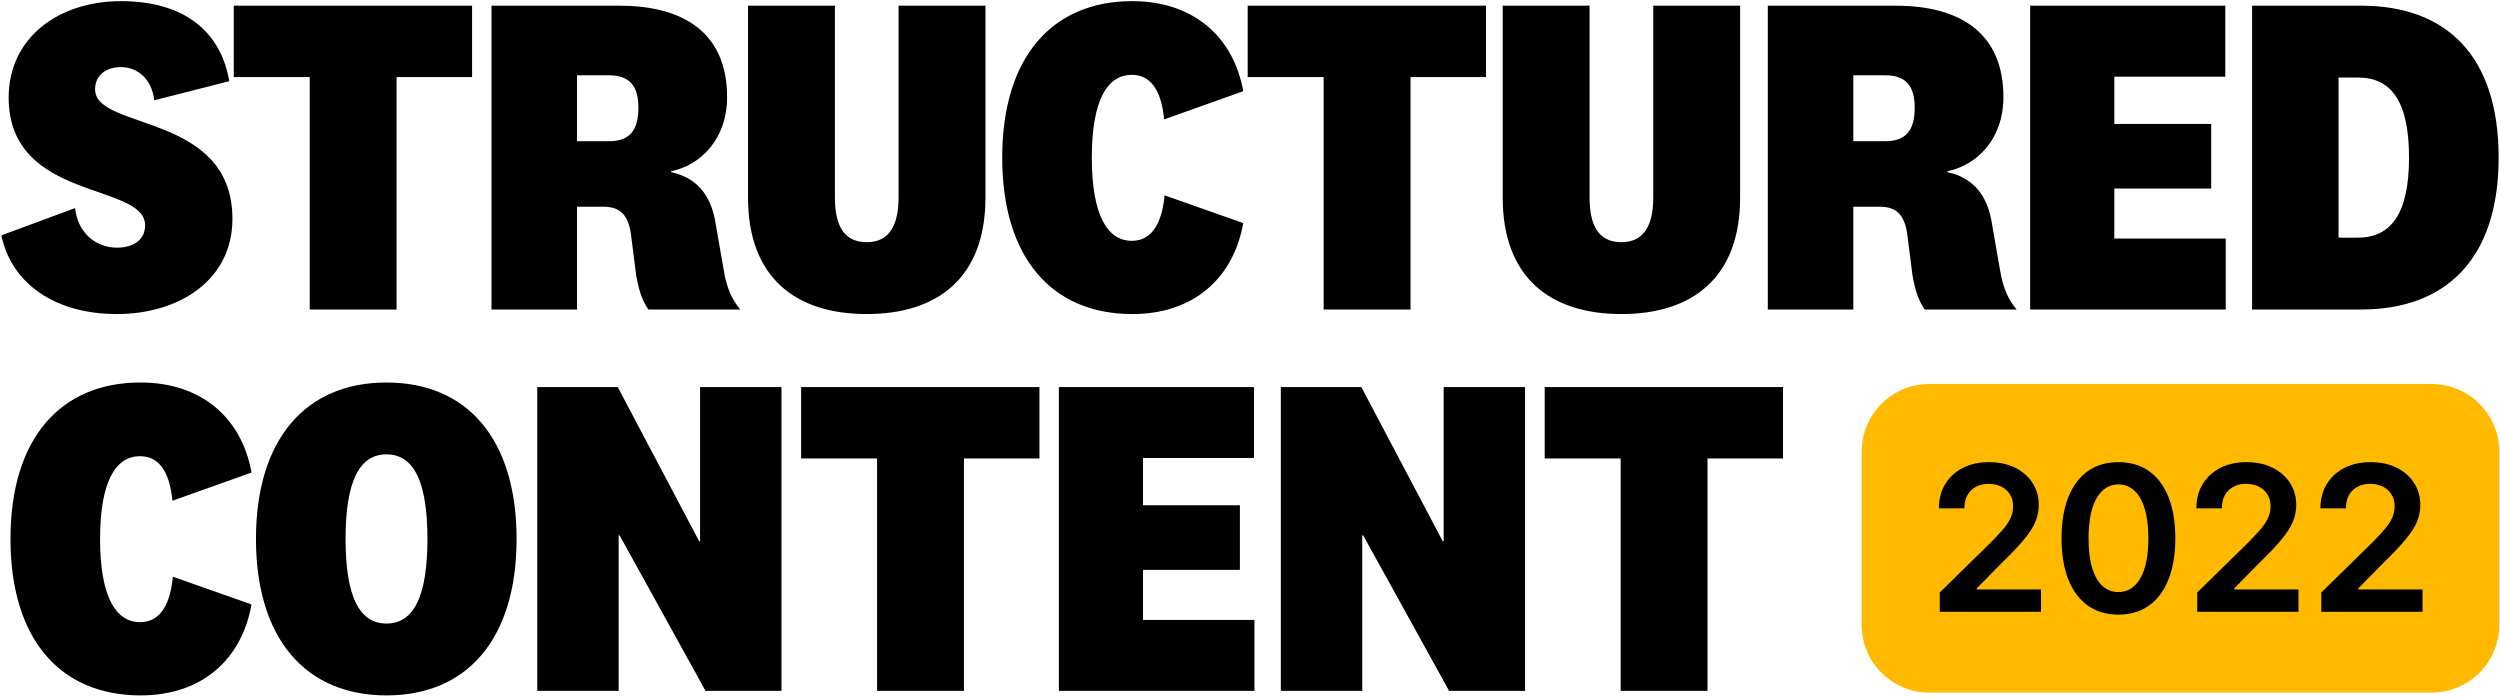
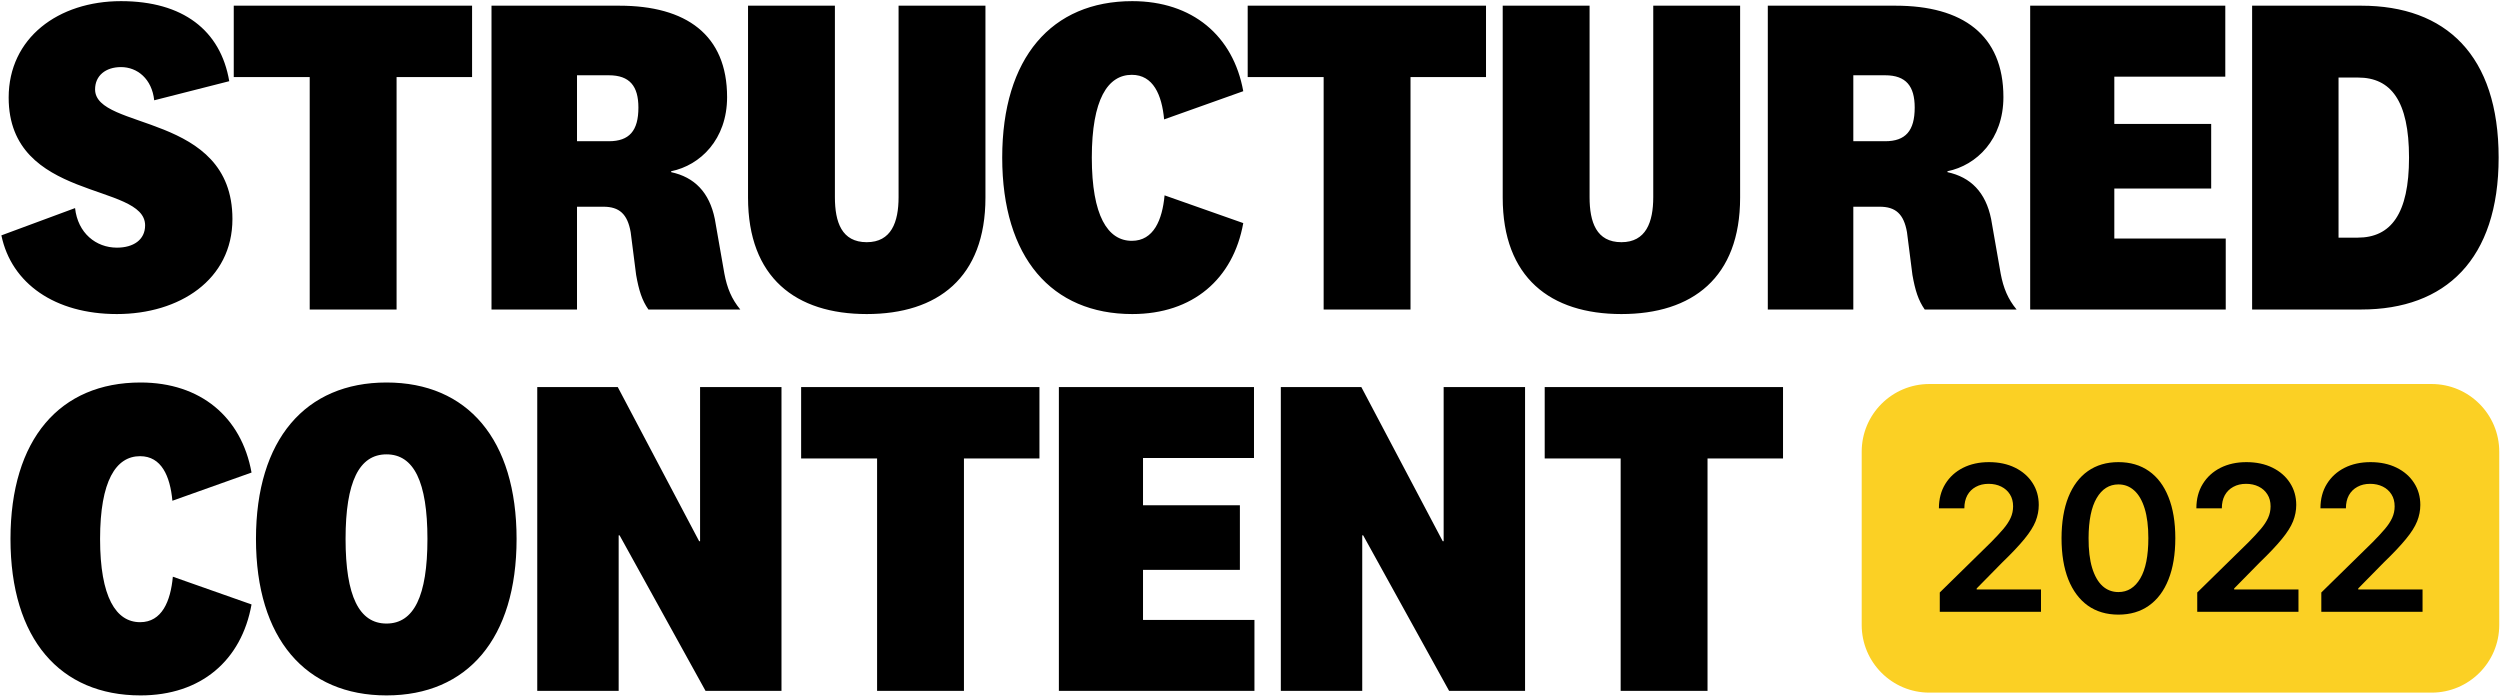
<svg xmlns="http://www.w3.org/2000/svg" width="1357" height="378" viewBox="0 0 1357 378" fill="none">
  <path d="M126.164 118.872C126.164 60.858 51.609 70.979 51.609 48.514C51.609 41.108 57.287 36.417 65.68 36.417C74.568 36.417 82.468 42.836 83.702 54.439L124.436 44.07C119.745 16.421 99.255 0.621 65.68 0.621C31.612 0.621 4.703 20.617 4.703 52.958C4.703 109.491 78.765 98.876 78.765 122.329C78.765 130.229 72.346 134.425 63.459 134.425C52.102 134.425 42.228 126.526 40.746 112.948L0.753 127.76C6.184 153.928 29.884 170.469 63.459 170.469C97.28 170.469 126.164 151.953 126.164 118.872ZM215.262 168V41.848H256.243V3.09H126.882V41.848H168.11V168H215.262ZM330.481 76.657H313.2V40.861H330.481C341.837 40.861 346.527 46.786 346.527 58.389C346.527 70.979 341.59 76.657 330.481 76.657ZM401.827 168C397.136 162.322 394.667 156.397 393.186 148.497L388.002 118.872C385.039 104.307 376.893 96.16 364.302 93.445V92.951C380.102 89.742 394.667 75.67 394.667 52.711C394.667 18.889 372.449 3.09 336.159 3.09H266.788V168H313.2V112.207H327.518C336.159 112.207 340.602 116.157 342.331 126.032L345.293 149.238C346.774 157.631 348.502 163.063 351.959 168H401.827ZM453.184 107.023V3.09H406.032V107.269C406.032 150.719 431.953 170.469 470.465 170.469C508.977 170.469 534.899 150.719 534.899 107.269V3.09H487.746V107.023C487.746 120.601 483.796 131.463 470.465 131.463C456.887 131.463 453.184 120.601 453.184 107.023ZM614.606 170.469C647.44 170.469 669.412 151.46 674.843 121.094L632.134 106.035C630.9 119.366 626.209 130.722 614.36 130.722C601.275 130.722 592.635 117.144 592.635 85.545C592.635 53.945 601.275 40.614 614.36 40.614C625.962 40.614 630.653 51.476 631.887 64.808L674.843 49.501C669.412 19.383 647.193 0.621 614.606 0.621C570.91 0.621 544.001 31.233 544.001 85.545C544.001 139.857 570.91 170.469 614.606 170.469ZM765.627 168V41.848H806.608V3.09H677.247V41.848H718.474V168H765.627ZM862.824 107.023V3.09H815.671V107.269C815.671 150.719 841.593 170.469 880.105 170.469C918.617 170.469 944.538 150.719 944.538 107.269V3.09H897.386V107.023C897.386 120.601 893.436 131.463 880.105 131.463C866.527 131.463 862.824 120.601 862.824 107.023ZM1023.26 76.657H1005.98V40.861H1023.26C1034.61 40.861 1039.3 46.786 1039.3 58.389C1039.3 70.979 1034.37 76.657 1023.26 76.657ZM1094.6 168C1089.91 162.322 1087.45 156.397 1085.96 148.497L1080.78 118.872C1077.82 104.307 1069.67 96.16 1057.08 93.445V92.951C1072.88 89.742 1087.45 75.67 1087.45 52.711C1087.45 18.889 1065.23 3.09 1028.94 3.09H959.565V168H1005.98V112.207H1020.3C1028.94 112.207 1033.38 116.157 1035.11 126.032L1038.07 149.238C1039.55 157.631 1041.28 163.063 1044.74 168H1094.6ZM1208.13 129.488H1147.65V102.332H1200.23V67.276H1147.65V41.602H1207.89V3.09H1101.98V168H1208.13V129.488ZM1222.45 168H1281.7C1327.37 168 1356.26 140.844 1356.26 85.545C1356.26 29.999 1327.62 3.09 1281.7 3.09H1222.45V168ZM1269.36 42.095H1279.97C1297.75 42.095 1307.62 54.686 1307.62 85.545C1307.62 116.157 1297.75 128.994 1279.73 128.994H1269.36V42.095ZM76.296 377.469C109.13 377.469 131.102 358.46 136.533 328.094L93.824 313.035C92.59 326.366 87.899 337.722 76.049 337.722C62.965 337.722 54.324 324.144 54.324 292.545C54.324 260.945 62.965 247.614 76.049 247.614C87.652 247.614 92.343 258.476 93.577 271.808L136.533 256.501C131.102 226.383 108.883 207.621 76.296 207.621C32.6 207.621 5.691 238.233 5.691 292.545C5.691 346.857 32.6 377.469 76.296 377.469ZM280.4 292.545C280.4 238.48 253.738 207.621 209.794 207.621C165.851 207.621 138.942 238.48 138.942 292.545C138.942 346.61 165.851 377.469 209.794 377.469C253.738 377.469 280.4 346.61 280.4 292.545ZM187.576 292.545C187.576 261.439 194.982 246.627 209.794 246.627C224.607 246.627 232.013 261.439 232.013 292.545C232.013 323.651 224.607 338.463 209.794 338.463C194.982 338.463 187.576 323.651 187.576 292.545ZM380 293.779H379.506L335.316 210.09H291.62V375H335.81V290.57H336.303L382.962 375H424.19V210.09H380V293.779ZM523.232 375V248.848H564.213V210.09H434.852V248.848H476.08V375H523.232ZM680.913 336.488H620.429V309.332H673.013V274.276H620.429V248.602H680.666V210.09H574.758V375H680.913V336.488ZM783.612 293.779H783.118L738.928 210.09H695.232V375H739.422V290.57H739.916L786.574 375H827.802V210.09H783.612V293.779ZM926.845 375V248.848H967.825V210.09H838.464V248.848H879.692V375H926.845Z" fill="black" />
-   <rect x="1010.53" y="208.439" width="346.062" height="167.52" rx="36.737" fill="#FFBA00" />
+   <rect x="1010.53" y="208.439" width="346.062" height="167.52" rx="36.737" fill="#fbd024" />
  <path d="M1052.91 332.094V321.605L1080.73 294.327C1083.39 291.639 1085.61 289.252 1087.39 287.165C1089.16 285.077 1090.49 283.055 1091.38 281.098C1092.27 279.141 1092.71 277.054 1092.71 274.836C1092.71 272.305 1092.13 270.14 1090.99 268.34C1089.84 266.513 1088.26 265.104 1086.25 264.113C1084.24 263.121 1081.96 262.625 1079.4 262.625C1076.77 262.625 1074.46 263.173 1072.47 264.269C1070.49 265.339 1068.95 266.865 1067.86 268.848C1066.79 270.831 1066.25 273.193 1066.25 275.932H1052.44C1052.44 270.844 1053.6 266.422 1055.92 262.665C1058.24 258.907 1061.44 255.998 1065.51 253.937C1069.6 251.876 1074.3 250.845 1079.6 250.845C1084.97 250.845 1089.7 251.85 1093.77 253.859C1097.84 255.868 1100.99 258.62 1103.24 262.117C1105.51 265.613 1106.64 269.605 1106.64 274.093C1106.64 277.093 1106.07 280.042 1104.92 282.938C1103.77 285.834 1101.75 289.043 1098.85 292.566C1095.98 296.088 1091.95 300.354 1086.76 305.363L1072.94 319.414V319.962H1107.85V332.094H1052.91ZM1149.88 333.621C1143.44 333.621 1137.91 331.99 1133.29 328.728C1128.7 325.441 1125.16 320.705 1122.68 314.522C1120.23 308.312 1119 300.837 1119 292.096C1119.03 283.355 1120.27 275.919 1122.72 269.788C1125.2 263.63 1128.73 258.934 1133.33 255.698C1137.95 252.463 1143.46 250.845 1149.88 250.845C1156.3 250.845 1161.82 252.463 1166.44 255.698C1171.06 258.934 1174.59 263.63 1177.04 269.788C1179.52 275.945 1180.76 283.381 1180.76 292.096C1180.76 300.863 1179.52 308.351 1177.04 314.561C1174.59 320.744 1171.06 325.467 1166.44 328.728C1161.85 331.99 1156.33 333.621 1149.88 333.621ZM1149.88 321.371C1154.89 321.371 1158.84 318.905 1161.74 313.974C1164.66 309.016 1166.12 301.724 1166.12 292.096C1166.12 285.73 1165.46 280.381 1164.13 276.05C1162.8 271.718 1160.92 268.457 1158.49 266.265C1156.07 264.047 1153.2 262.939 1149.88 262.939C1144.9 262.939 1140.96 265.417 1138.06 270.375C1135.17 275.306 1133.71 282.546 1133.68 292.096C1133.65 298.488 1134.29 303.863 1135.6 308.22C1136.93 312.578 1138.81 315.865 1141.23 318.083C1143.66 320.275 1146.54 321.371 1149.88 321.371ZM1192.66 332.094V321.605L1220.49 294.327C1223.15 291.639 1225.37 289.252 1227.14 287.165C1228.92 285.077 1230.25 283.055 1231.13 281.098C1232.02 279.141 1232.47 277.054 1232.47 274.836C1232.47 272.305 1231.89 270.14 1230.74 268.34C1229.6 266.513 1228.02 265.104 1226.01 264.113C1224 263.121 1221.72 262.625 1219.16 262.625C1216.52 262.625 1214.21 263.173 1212.23 264.269C1210.25 265.339 1208.71 266.865 1207.61 268.848C1206.54 270.831 1206.01 273.193 1206.01 275.932H1192.19C1192.19 270.844 1193.35 266.422 1195.68 262.665C1198 258.907 1201.19 255.998 1205.26 253.937C1209.36 251.876 1214.06 250.845 1219.35 250.845C1224.73 250.845 1229.45 251.85 1233.52 253.859C1237.59 255.868 1240.75 258.62 1242.99 262.117C1245.26 265.613 1246.4 269.605 1246.4 274.093C1246.4 277.093 1245.82 280.042 1244.68 282.938C1243.53 285.834 1241.51 289.043 1238.61 292.566C1235.74 296.088 1231.71 300.354 1226.52 305.363L1212.7 319.414V319.962H1247.61V332.094H1192.66ZM1260.01 332.094V321.605L1287.84 294.327C1290.5 291.639 1292.72 289.252 1294.49 287.165C1296.27 285.077 1297.6 283.055 1298.48 281.098C1299.37 279.141 1299.81 277.054 1299.81 274.836C1299.81 272.305 1299.24 270.14 1298.09 268.34C1296.94 266.513 1295.37 265.104 1293.36 264.113C1291.35 263.121 1289.06 262.625 1286.51 262.625C1283.87 262.625 1281.56 263.173 1279.58 264.269C1277.6 265.339 1276.06 266.865 1274.96 268.848C1273.89 270.831 1273.36 273.193 1273.36 275.932H1259.54C1259.54 270.844 1260.7 266.422 1263.03 262.665C1265.35 258.907 1268.54 255.998 1272.61 253.937C1276.71 251.876 1281.41 250.845 1286.7 250.845C1292.08 250.845 1296.8 251.85 1300.87 253.859C1304.94 255.868 1308.1 258.62 1310.34 262.117C1312.61 265.613 1313.75 269.605 1313.75 274.093C1313.75 277.093 1313.17 280.042 1312.03 282.938C1310.88 285.834 1308.86 289.043 1305.96 292.566C1303.09 296.088 1299.06 300.354 1293.87 305.363L1280.05 319.414V319.962H1314.96V332.094H1260.01Z" fill="black" />
</svg>
